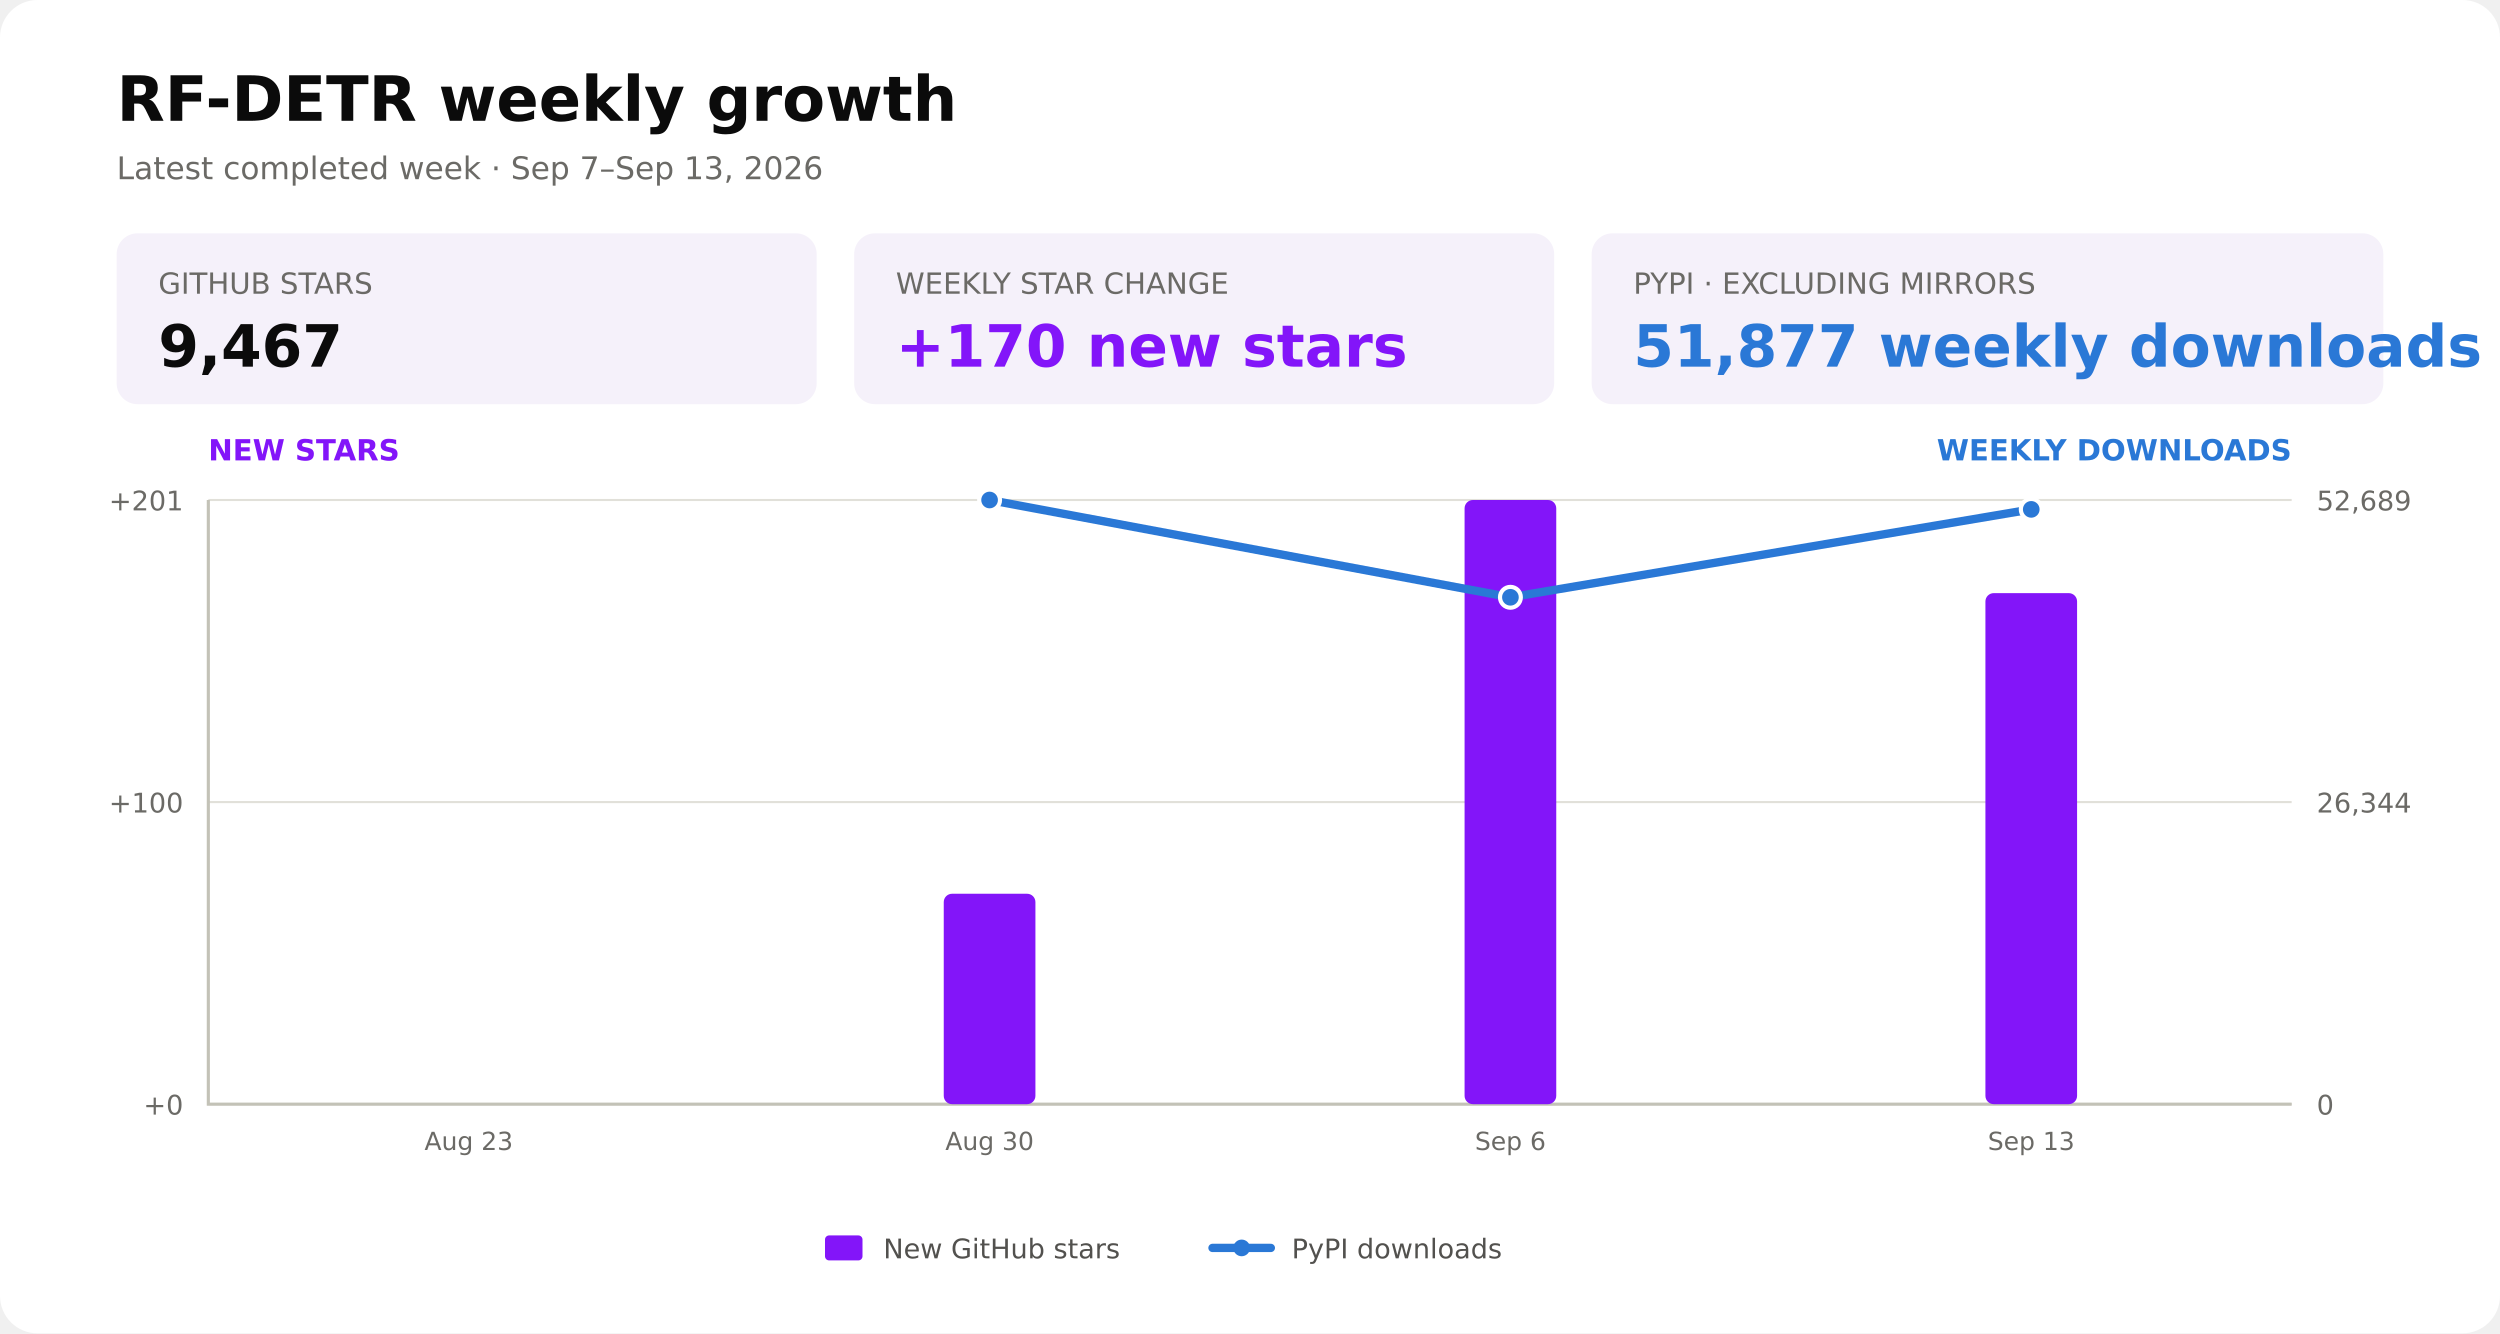
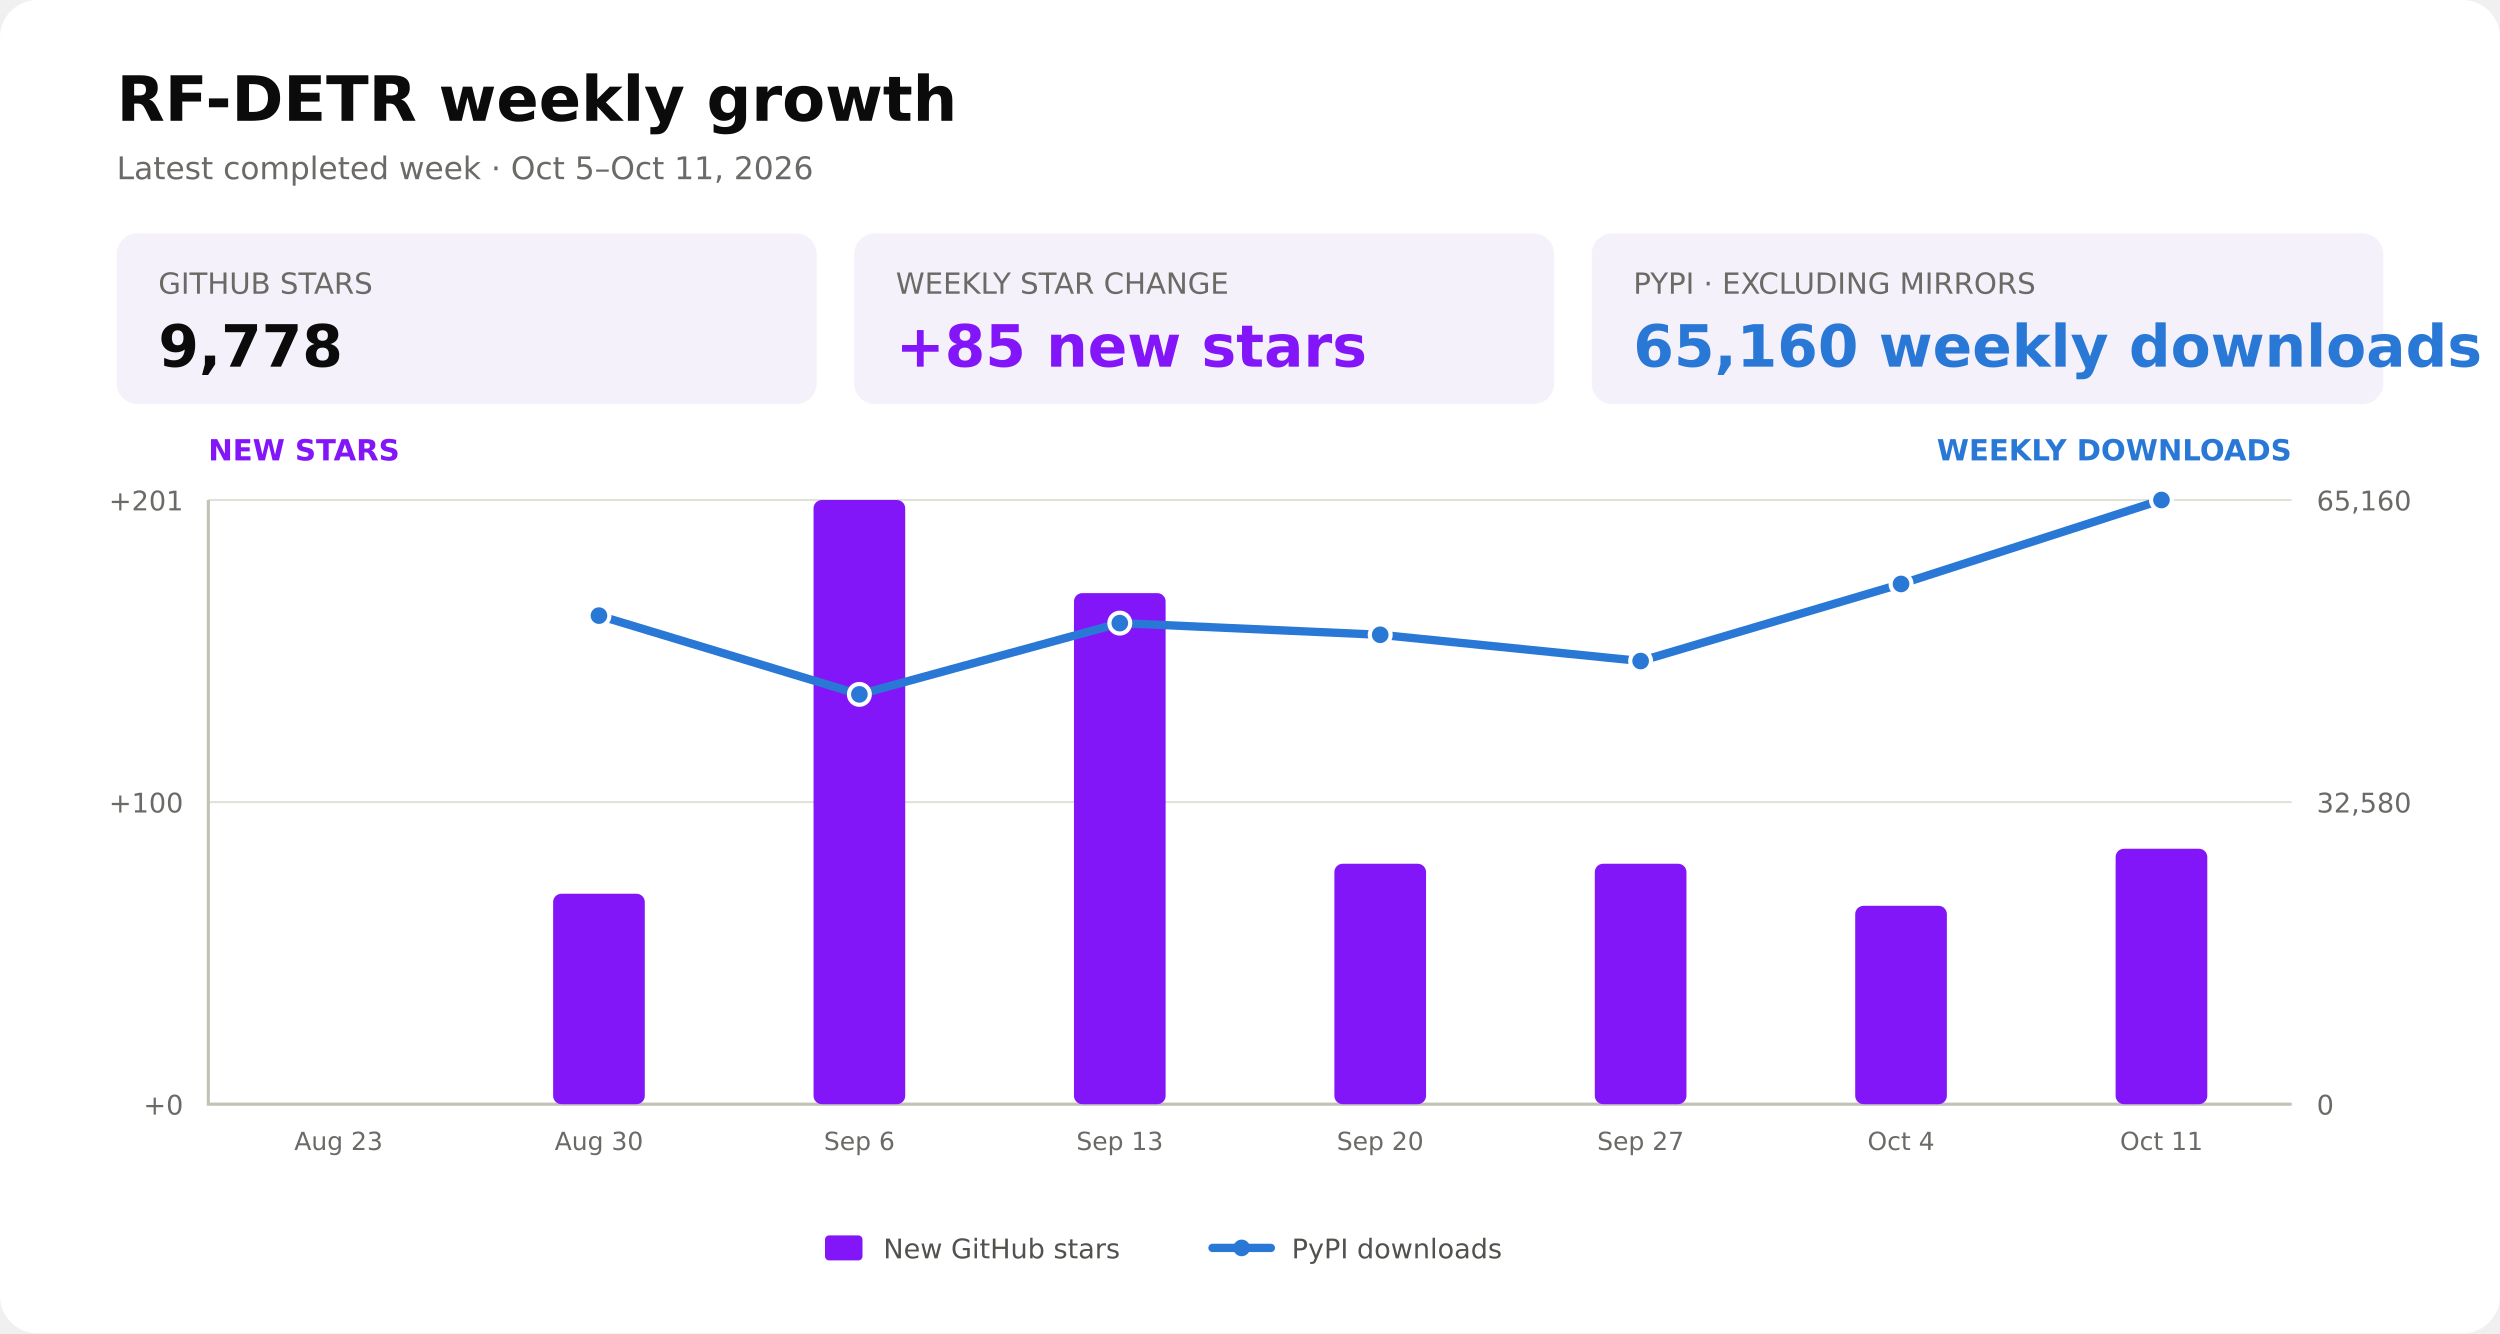
<svg xmlns="http://www.w3.org/2000/svg" width="1200" height="640" viewBox="0 0 1200 640" role="img" aria-labelledby="title description">
  <rect width="1200" height="640" rx="18" fill="#ffffff" />
  <text x="56" y="58" fill="#0b0b0b" font-family="DejaVu Sans, Arial, sans-serif" font-size="30" font-weight="700">RF-DETR weekly growth</text>
-   <text x="56" y="86" fill="#6b6a66" font-family="DejaVu Sans, Arial, sans-serif" font-size="15">Latest completed week · Sep 7–Sep 13, 2026</text>
+   <text x="56" y="86" fill="#6b6a66" font-family="DejaVu Sans, Arial, sans-serif" font-size="15">Latest completed week · Oct 5–Oct 11, 2026</text>
  <g font-family="DejaVu Sans, Arial, sans-serif">
    <rect x="56" y="112" width="336" height="82" rx="10" fill="#f5f1fa" />
    <text x="76" y="141" fill="#6b6a66" font-size="14">GITHUB STARS</text>
-     <text x="76" y="176" fill="#0b0b0b" font-size="28" font-weight="700">9,467</text>
+     <text x="76" y="176" fill="#0b0b0b" font-size="28" font-weight="700">9,778</text>
    <rect x="410" y="112" width="336" height="82" rx="10" fill="#f5f1fa" />
    <text x="430" y="141" fill="#6b6a66" font-size="14">WEEKLY STAR CHANGE</text>
-     <text x="430" y="176" fill="#8315f9" font-size="28" font-weight="700">+170 new stars</text>
+     <text x="430" y="176" fill="#8315f9" font-size="28" font-weight="700">+85 new stars</text>
    <rect x="764" y="112" width="380" height="82" rx="10" fill="#f5f1fa" />
    <text x="784" y="141" fill="#6b6a66" font-size="14">PYPI · EXCLUDING MIRRORS</text>
-     <text x="784" y="176" fill="#2a78d6" font-size="28" font-weight="700">51,877 weekly downloads</text>
+     <text x="784" y="176" fill="#2a78d6" font-size="28" font-weight="700">65,160 weekly downloads</text>
  </g>
  <g aria-hidden="true" fill="none" stroke="#e1e0d9" stroke-width="1">
    <path d="M100 530.0H1100" />
    <path d="M100 385.0H1100" />
    <path d="M100 240.0H1100" />
  </g>
  <path d="M100 240V530H1100" fill="none" stroke="#c3c2b7" stroke-width="1.5" />
  <g fill="#6b6a66" font-family="DejaVu Sans, Arial, sans-serif" font-size="13">
    <text x="88" y="535.0" text-anchor="end">+0</text>
    <text x="1112" y="535.0" text-anchor="start">0</text>
    <text x="88" y="390.0" text-anchor="end">+100</text>
-     <text x="1112" y="390.0" text-anchor="start">26,344</text>
+     <text x="1112" y="390.0" text-anchor="start">32,580</text>
    <text x="88" y="245.0" text-anchor="end">+201</text>
-     <text x="1112" y="245.0" text-anchor="start">52,689</text>
+     <text x="1112" y="245.0" text-anchor="start">65,160</text>
    <text x="100" y="221" fill="#8315f9" font-size="14" font-weight="700">NEW STARS</text>
    <text x="1100" y="221" fill="#2a78d6" font-size="14" font-weight="700" text-anchor="end">WEEKLY DOWNLOADS</text>
  </g>
  <g id="weekly-stars-bars">
-     <rect x="453.0" y="429.0" width="44.0" height="101.0" rx="4" fill="#8315f9" />
-     <rect x="703.0" y="240.0" width="44.0" height="290.0" rx="4" fill="#8315f9" />
-     <rect x="953.0" y="284.7" width="44.0" height="245.3" rx="4" fill="#8315f9" />
+     <rect x="265.5" y="429.0" width="44.0" height="101.0" rx="4" fill="#8315f9" />
+     <rect x="390.5" y="240.0" width="44.0" height="290.0" rx="4" fill="#8315f9" />
+     <rect x="515.5" y="284.7" width="44.0" height="245.3" rx="4" fill="#8315f9" />
+     <rect x="640.5" y="414.6" width="44.0" height="115.4" rx="4" fill="#8315f9" />
+     <rect x="765.5" y="414.6" width="44.0" height="115.4" rx="4" fill="#8315f9" />
+     <rect x="890.5" y="434.8" width="44.0" height="95.2" rx="4" fill="#8315f9" />
+     <rect x="1015.5" y="407.4" width="44.0" height="122.6" rx="4" fill="#8315f9" />
  </g>
  <g id="weekly-downloads-line">
-     <polyline points="475.0,240.0 725.0,286.7 975.0,244.5" fill="none" stroke="#2a78d6" stroke-width="4" stroke-linecap="round" stroke-linejoin="round" />
-     <circle cx="475.0" cy="240.0" r="5" fill="#2a78d6" stroke="#ffffff" stroke-width="2" />
-     <circle cx="725.0" cy="286.7" r="5" fill="#2a78d6" stroke="#ffffff" stroke-width="2" />
-     <circle cx="975.0" cy="244.5" r="5" fill="#2a78d6" stroke="#ffffff" stroke-width="2" />
+     <polyline points="287.5,295.5 412.5,333.3 537.5,299.1 662.5,304.7 787.5,317.3 912.5,280.3 1037.5,240.0" fill="none" stroke="#2a78d6" stroke-width="4" stroke-linecap="round" stroke-linejoin="round" />
+     <circle cx="287.5" cy="295.5" r="5" fill="#2a78d6" stroke="#ffffff" stroke-width="2" />
+     <circle cx="412.5" cy="333.3" r="5" fill="#2a78d6" stroke="#ffffff" stroke-width="2" />
+     <circle cx="537.5" cy="299.1" r="5" fill="#2a78d6" stroke="#ffffff" stroke-width="2" />
+     <circle cx="662.5" cy="304.7" r="5" fill="#2a78d6" stroke="#ffffff" stroke-width="2" />
+     <circle cx="787.5" cy="317.3" r="5" fill="#2a78d6" stroke="#ffffff" stroke-width="2" />
+     <circle cx="912.5" cy="280.3" r="5" fill="#2a78d6" stroke="#ffffff" stroke-width="2" />
+     <circle cx="1037.5" cy="240.0" r="5" fill="#2a78d6" stroke="#ffffff" stroke-width="2" />
  </g>
  <g fill="#6b6a66" font-family="DejaVu Sans, Arial, sans-serif" font-size="12" text-anchor="middle">
-     <text x="225.0" y="552">Aug 23</text>
-     <text x="475.0" y="552">Aug 30</text>
-     <text x="725.0" y="552">Sep 6</text>
-     <text x="975.0" y="552">Sep 13</text>
+     <text x="162.5" y="552">Aug 23</text>
+     <text x="287.5" y="552">Aug 30</text>
+     <text x="412.5" y="552">Sep 6</text>
+     <text x="537.5" y="552">Sep 13</text>
+     <text x="662.5" y="552">Sep 20</text>
+     <text x="787.5" y="552">Sep 27</text>
+     <text x="912.5" y="552">Oct 4</text>
+     <text x="1037.5" y="552">Oct 11</text>
  </g>
  <g font-family="DejaVu Sans, Arial, sans-serif" font-size="13" fill="#52514e">
    <rect x="396" y="593" width="18" height="12" rx="2" fill="#8315f9" />
    <text x="424" y="604">New GitHub stars</text>
    <path d="M582 599H610" fill="none" stroke="#2a78d6" stroke-width="4" stroke-linecap="round" />
    <circle cx="596" cy="599" r="4" fill="#2a78d6" />
    <text x="620" y="604">PyPI downloads</text>
  </g>
</svg>
